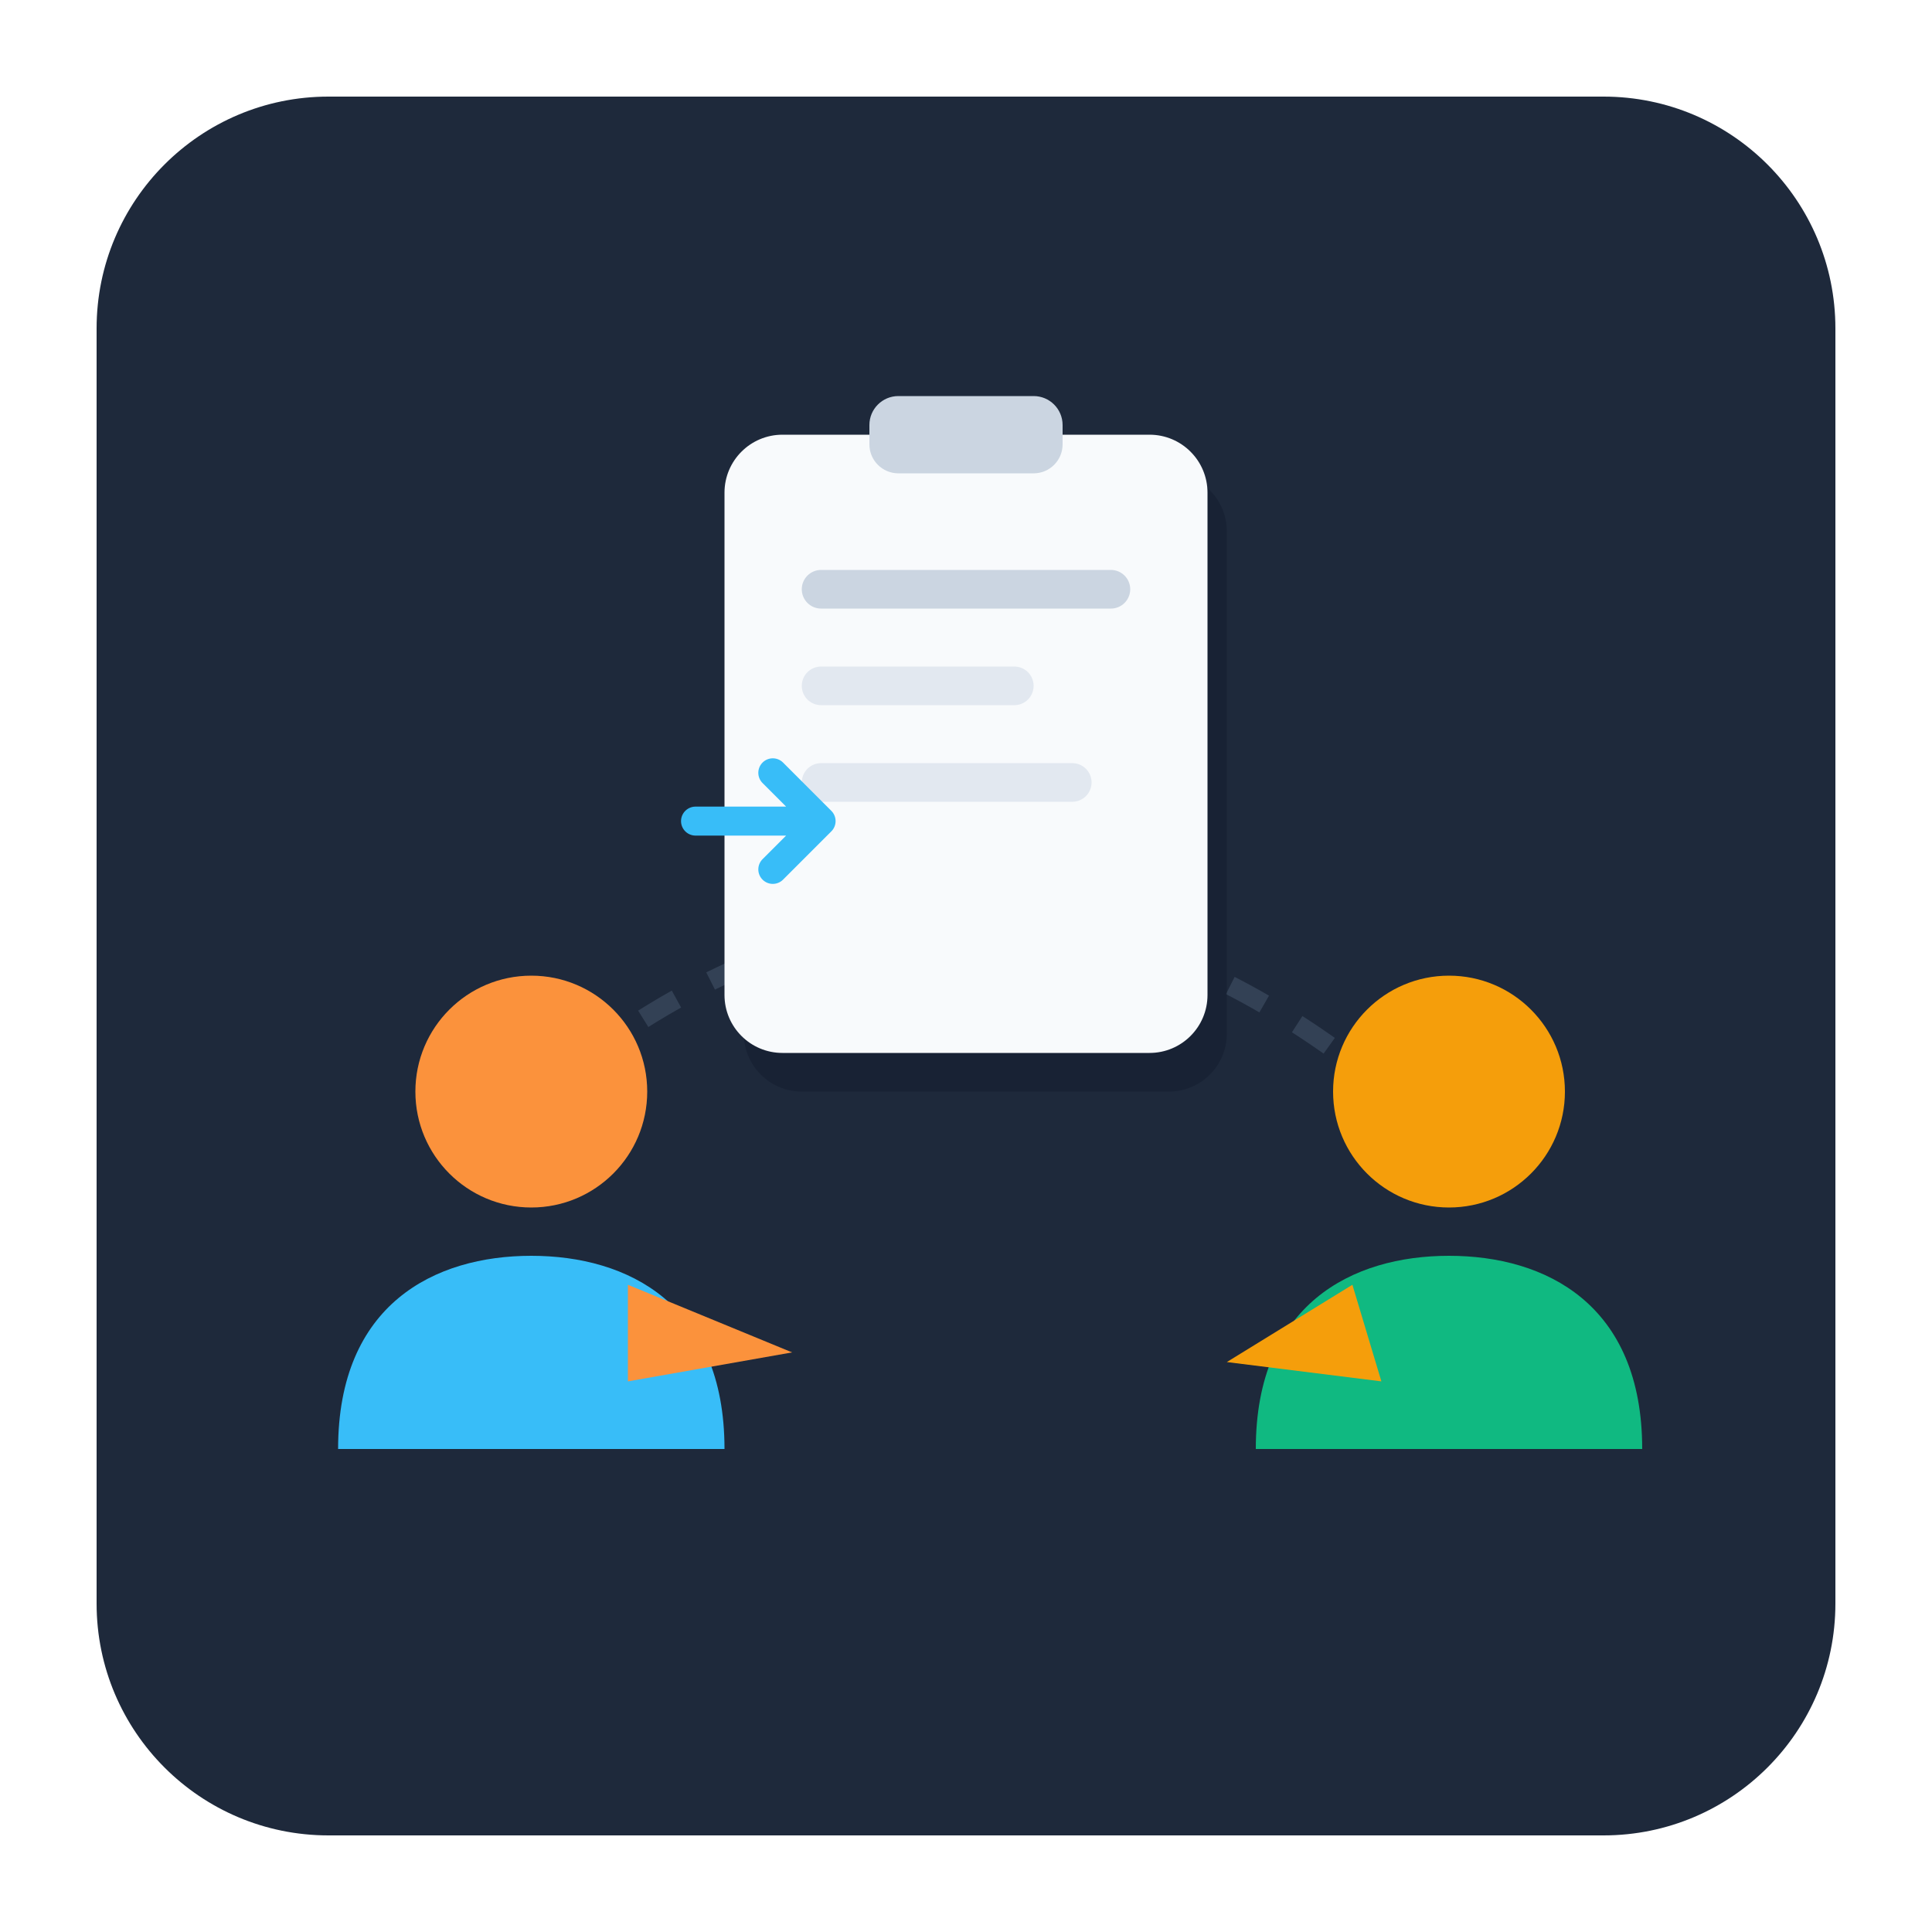
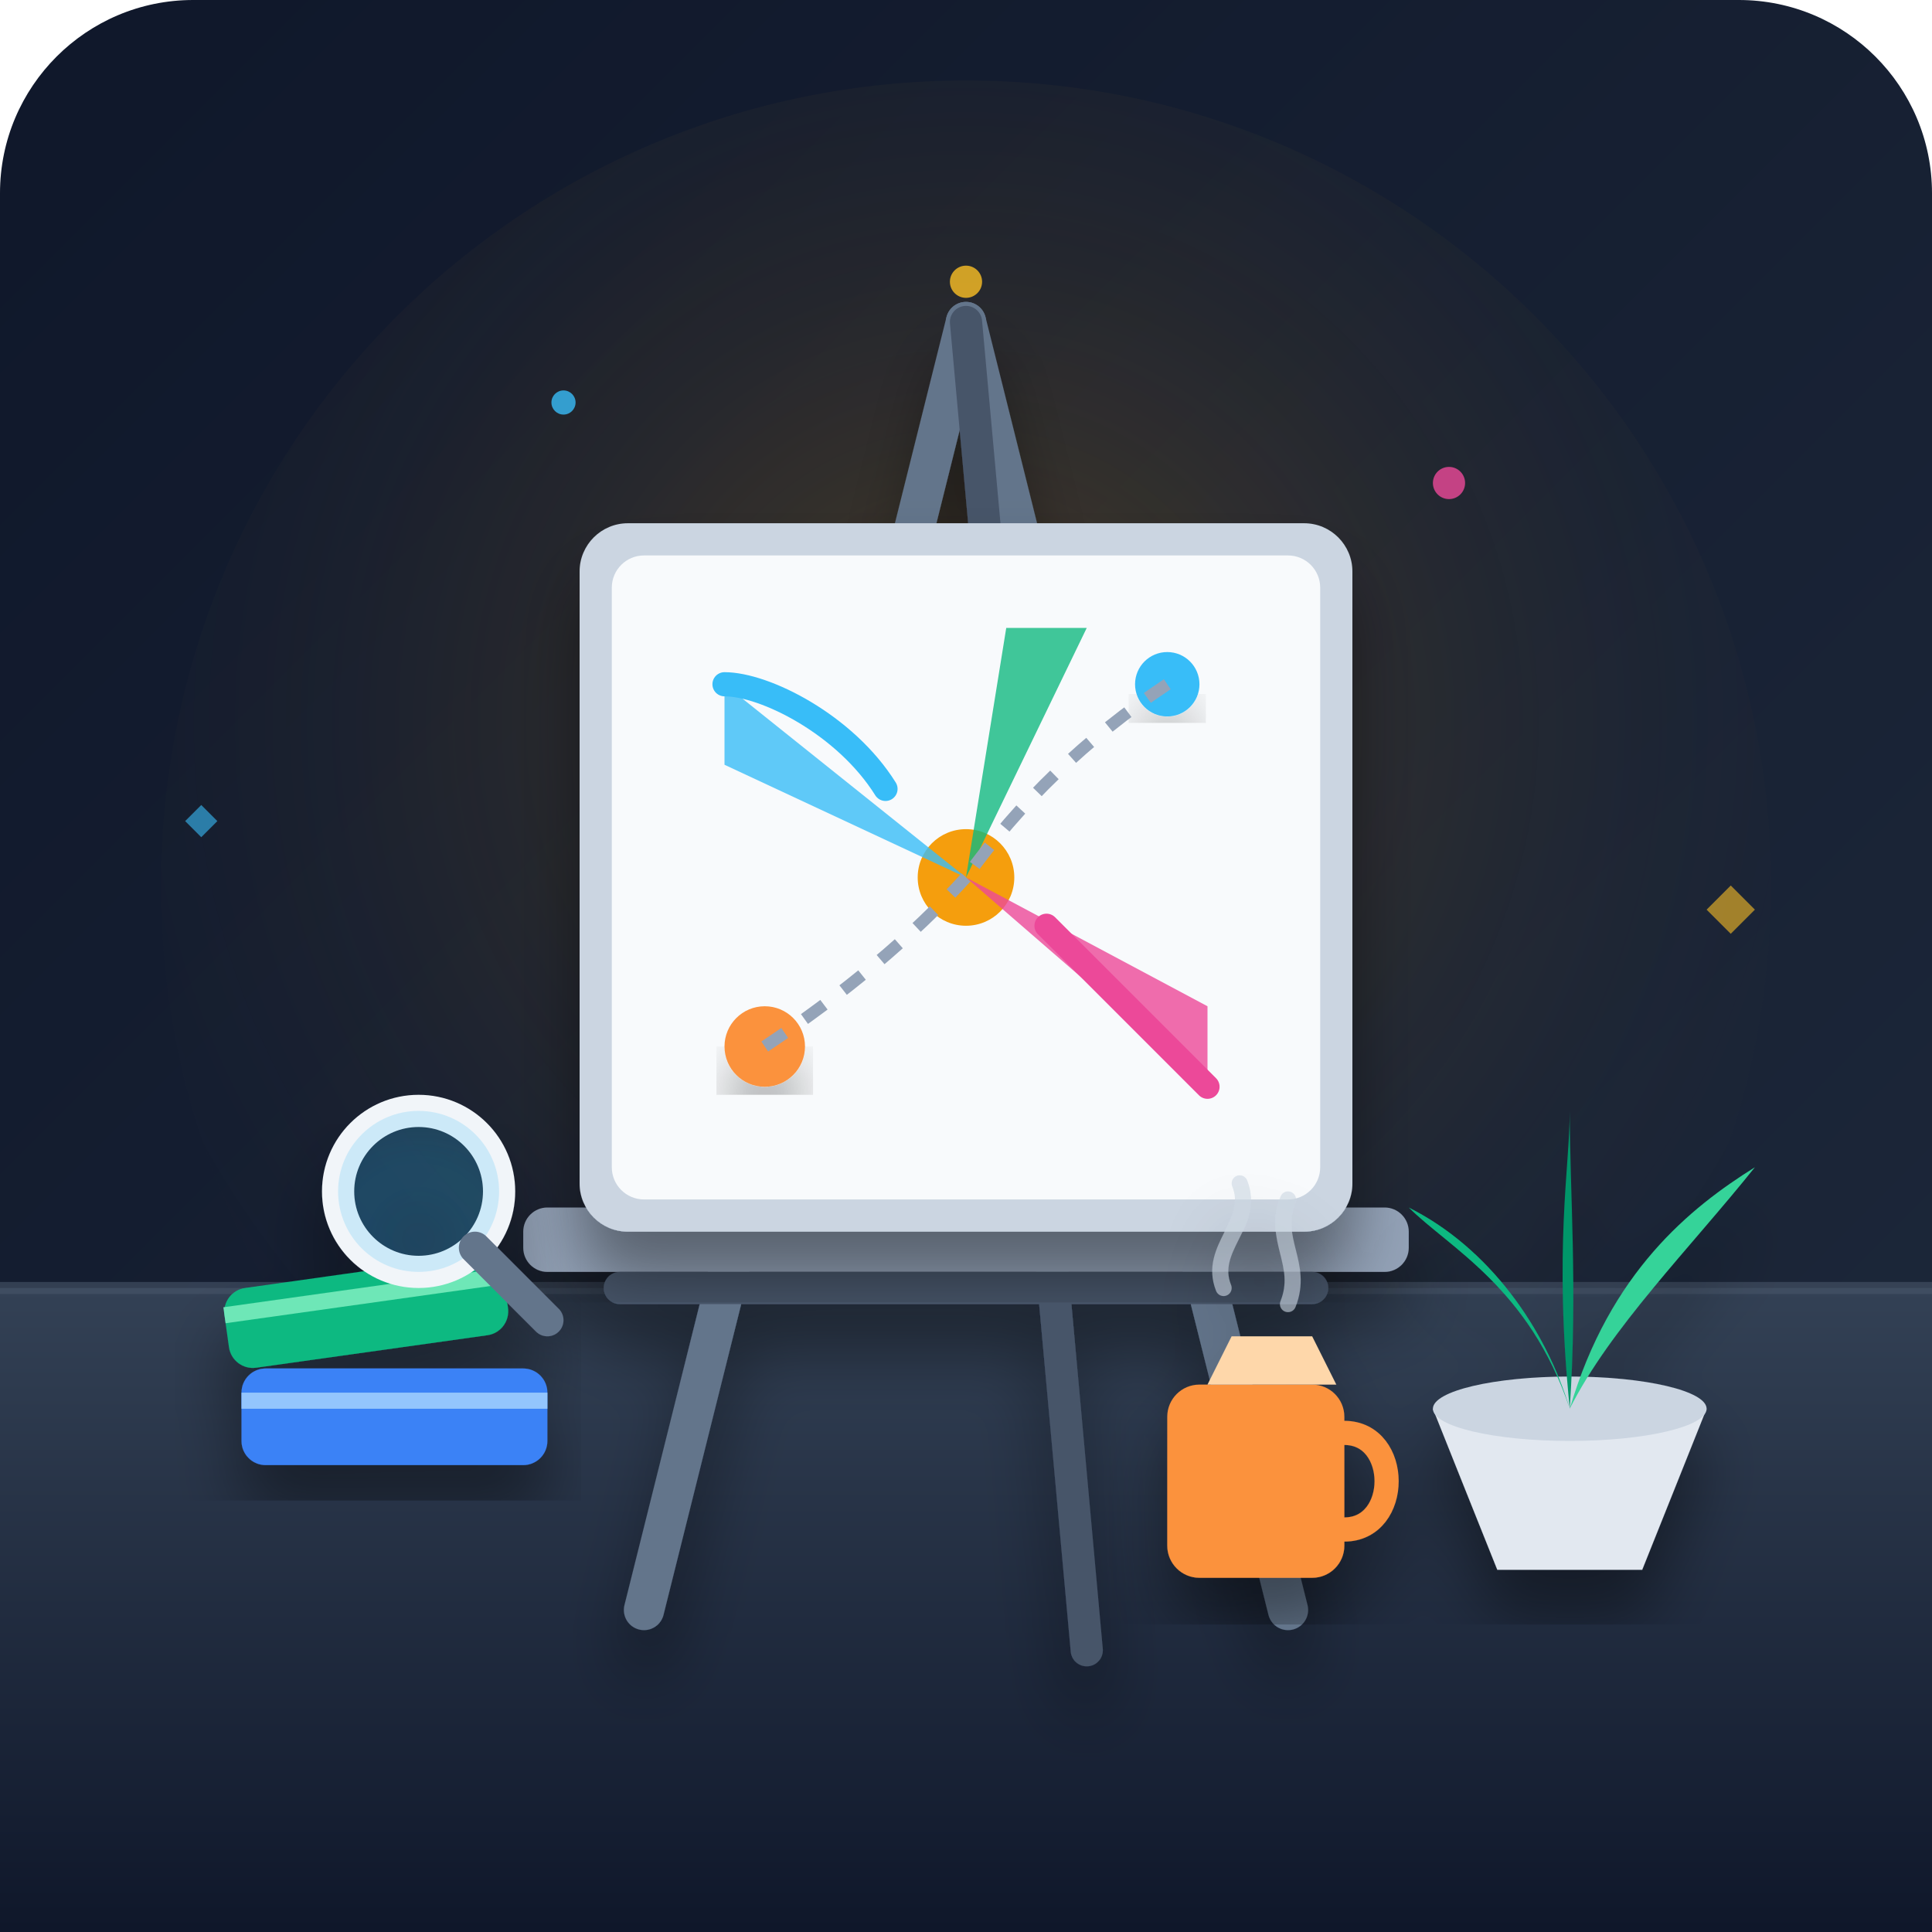
- <svg xmlns="http://www.w3.org/2000/svg" viewBox="0 0 200 200">
-   <rect x="10" y="10" width="180" height="180" rx="24" fill="#1e293b" />
-   <path d="M 60 110 Q 100 80 140 110" fill="none" stroke="#334155" stroke-width="2" stroke-dasharray="4 4" />
-   <g transform="translate(75, 45)">
-     <rect x="2" y="4" width="50" height="64" rx="6" fill="#0f172a" opacity="0.4" />
-     <rect x="0" y="0" width="50" height="64" rx="6" fill="#f8fafc" />
-     <rect x="15" y="-4" width="20" height="8" rx="3" fill="#cbd5e1" />
-     <rect x="8" y="14" width="34" height="4" rx="2" fill="#cbd5e1" />
-     <rect x="8" y="24" width="24" height="4" rx="2" fill="#e2e8f0" />
-     <rect x="8" y="34" width="30" height="4" rx="2" fill="#e2e8f0" />
+ <svg xmlns="http://www.w3.org/2000/svg" width="240" height="240" viewBox="0 0 240">
+   <defs>
+     <linearGradient id="bgGrad" x1="0" y1="0" x2="1" y2="1">
+       <stop offset="0%" stop-color="#0f172a" />
+       <stop offset="100%" stop-color="#1e293b" />
+     </linearGradient>
+     <linearGradient id="floorGrad" x1="0" y1="0" x2="0" y2="1">
+       <stop offset="0%" stop-color="#334155" />
+       <stop offset="100%" stop-color="#0f172a" />
+     </linearGradient>
+     <radialGradient id="amberGlow" cx="0.5" cy="0.4" r="0.6">
+       <stop offset="0%" stop-color="#f59e0b" stop-opacity="0.25" />
+       <stop offset="100%" stop-color="#1e293b" stop-opacity="0" />
+     </radialGradient>
+     <filter id="shadow" x="-10%" y="-10%" width="120%" height="120%">
+       <feDropShadow dx="0" dy="6" stdDeviation="4" flood-color="#000000" flood-opacity="0.4" />
+     </filter>
+   </defs>
+   <rect width="240" height="240" rx="24" fill="url(#bgGrad)" />
+   <circle cx="120" cy="110" r="100" fill="url(#amberGlow)" />
+   <path d="M 0 160 L 240 160 L 240 240 L 0 240 Z" fill="url(#floorGrad)" />
+   <line x1="0" y1="160" x2="240" y2="160" stroke="#475569" stroke-width="1.5" opacity="0.6" />
+   <g filter="url(#shadow)">
+     <line x1="120" y1="40" x2="80" y2="200" stroke="#64748b" stroke-width="5" stroke-linecap="round" />
+     <line x1="120" y1="40" x2="160" y2="200" stroke="#64748b" stroke-width="5" stroke-linecap="round" />
+     <line x1="120" y1="40" x2="135" y2="205" stroke="#475569" stroke-width="4" stroke-linecap="round" />
+     <rect x="65" y="150" width="110" height="8" rx="3" fill="#94a3b8" />
+     <rect x="75" y="158" width="90" height="4" rx="2" fill="#475569" />
  </g>
-   <g transform="translate(30, 95)">
-     <path d="M 5 55 C 5 40, 15 35, 25 35 C 35 35, 45 40, 45 55 Z" fill="#38bdf8" />
-     <circle cx="25" cy="18" r="12" fill="#fb923c" />
-     <path d="M 35 38 L 52 45 L 35 48 Z" fill="#fb923c" />
+   <g filter="url(#shadow)">
+     <rect x="72" y="65" width="96" height="88" rx="6" fill="#cbd5e1" />
+     <rect x="76" y="69" width="88" height="80" rx="4" fill="#f8fafc" />
+     <circle cx="120" cy="109" r="6" fill="#f59e0b" />
+     <path d="M 120 109 L 90 85 L 90 95 Z" fill="#38bdf8" opacity="0.8" />
+     <path d="M 90 85 C 95 85, 105 90, 110 98" stroke="#38bdf8" stroke-width="3" fill="none" stroke-linecap="round" />
+     <path d="M 120 109 L 150 125 L 150 135 Z" fill="#ec4899" opacity="0.8" />
+     <path d="M 150 135 C 145 130, 135 120, 130 115" stroke="#ec4899" stroke-width="3" fill="none" stroke-linecap="round" />
+     <path d="M 120 109 L 125 78 L 135 78 Z" fill="#10b981" opacity="0.8" />
+     <circle cx="95" cy="130" r="5" fill="#fb923c" filter="url(#shadow)" />
+     <circle cx="145" cy="85" r="4" fill="#38bdf8" filter="url(#shadow)" />
+     <path d="M 95 130 Q 110 120 120 109" stroke="#94a3b8" stroke-width="1.5" stroke-dasharray="3 3" fill="none" />
+     <path d="M 145 85 Q 130 95 120 109" stroke="#94a3b8" stroke-width="1.5" stroke-dasharray="3 3" fill="none" />
  </g>
-   <g transform="translate(125, 95)">
-     <path d="M 5 55 C 5 40, 15 35, 25 35 C 35 35, 45 40, 45 55 Z" fill="#10b981" />
-     <circle cx="25" cy="18" r="12" fill="#f59e0b" />
-     <path d="M 15 38 L 2 46 L 18 48 Z" fill="#f59e0b" />
+   <g filter="url(#shadow)">
+     <rect x="30" y="170" width="38" height="12" rx="3" fill="#3b82f6" />
+     <rect x="30" y="173" width="38" height="2" fill="#93c5fd" />
+     <rect x="28" y="158" width="35" height="10" rx="3" fill="#10b981" transform="rotate(-8 45 163)" />
+     <rect x="28" y="160" width="35" height="2" fill="#6ee7b7" transform="rotate(-8 45 163)" />
+     <circle cx="52" cy="148" r="10" fill="none" stroke="#f1f5f9" stroke-width="4" />
+     <circle cx="52" cy="148" r="10" fill="#38bdf8" fill-opacity="0.2" />
+     <line x1="59" y1="155" x2="68" y2="164" stroke="#64748b" stroke-width="4" stroke-linecap="round" />
  </g>
-   <path d="M 72 85 L 85 85 L 80 80 M 85 85 L 80 90" fill="none" stroke="#38bdf8" stroke-width="3" stroke-linecap="round" stroke-linejoin="round" />
+   <g filter="url(#shadow)">
+     <path d="M 178 175 L 186 195 L 204 195 L 212 175 Z" fill="#e2e8f0" />
+     <ellipse cx="195" cy="175" rx="17" ry="4" fill="#cbd5e1" />
+     <path d="M 195 175 C 190 160, 180 155, 175 150 C 185 155, 192 165, 195 175 Z" fill="#10b981" />
+     <path d="M 195 175 C 200 158, 210 150, 218 145 C 210 155, 200 165, 195 175 Z" fill="#34d399" />
+     <path d="M 195 175 C 193 155, 195 145, 195 138 C 195 148, 196 160, 195 175 Z" fill="#059669" />
+     <rect x="145" y="172" width="22" height="24" rx="4" fill="#fb923c" />
+     <path d="M 167 178 C 174 178, 174 190, 167 190" stroke="#fb923c" stroke-width="3" fill="none" stroke-linecap="round" />
+     <path d="M 150 172 L 153 166 L 163 166 L 166 172 Z" fill="#fed7aa" />
+     <path d="M 152 160 C 150 155, 156 152, 154 147" stroke="#cbd5e1" stroke-width="2" stroke-linecap="round" fill="none" opacity="0.6" />
+     <path d="M 160 162 C 162 157, 158 154, 160 149" stroke="#cbd5e1" stroke-width="2" stroke-linecap="round" fill="none" opacity="0.6" />
+   </g>
+   <circle cx="120" cy="35" r="2" fill="#fbbf24" opacity="0.8" />
+   <circle cx="70" cy="50" r="1.5" fill="#38bdf8" opacity="0.8" />
+   <circle cx="180" cy="60" r="2" fill="#ec4899" opacity="0.8" />
+   <path d="M 215 110 L 218 113 L 215 116 L 212 113 Z" fill="#fbbf24" opacity="0.6" />
+   <path d="M 25 100 L 27 102 L 25 104 L 23 102 Z" fill="#38bdf8" opacity="0.6" />
</svg>
